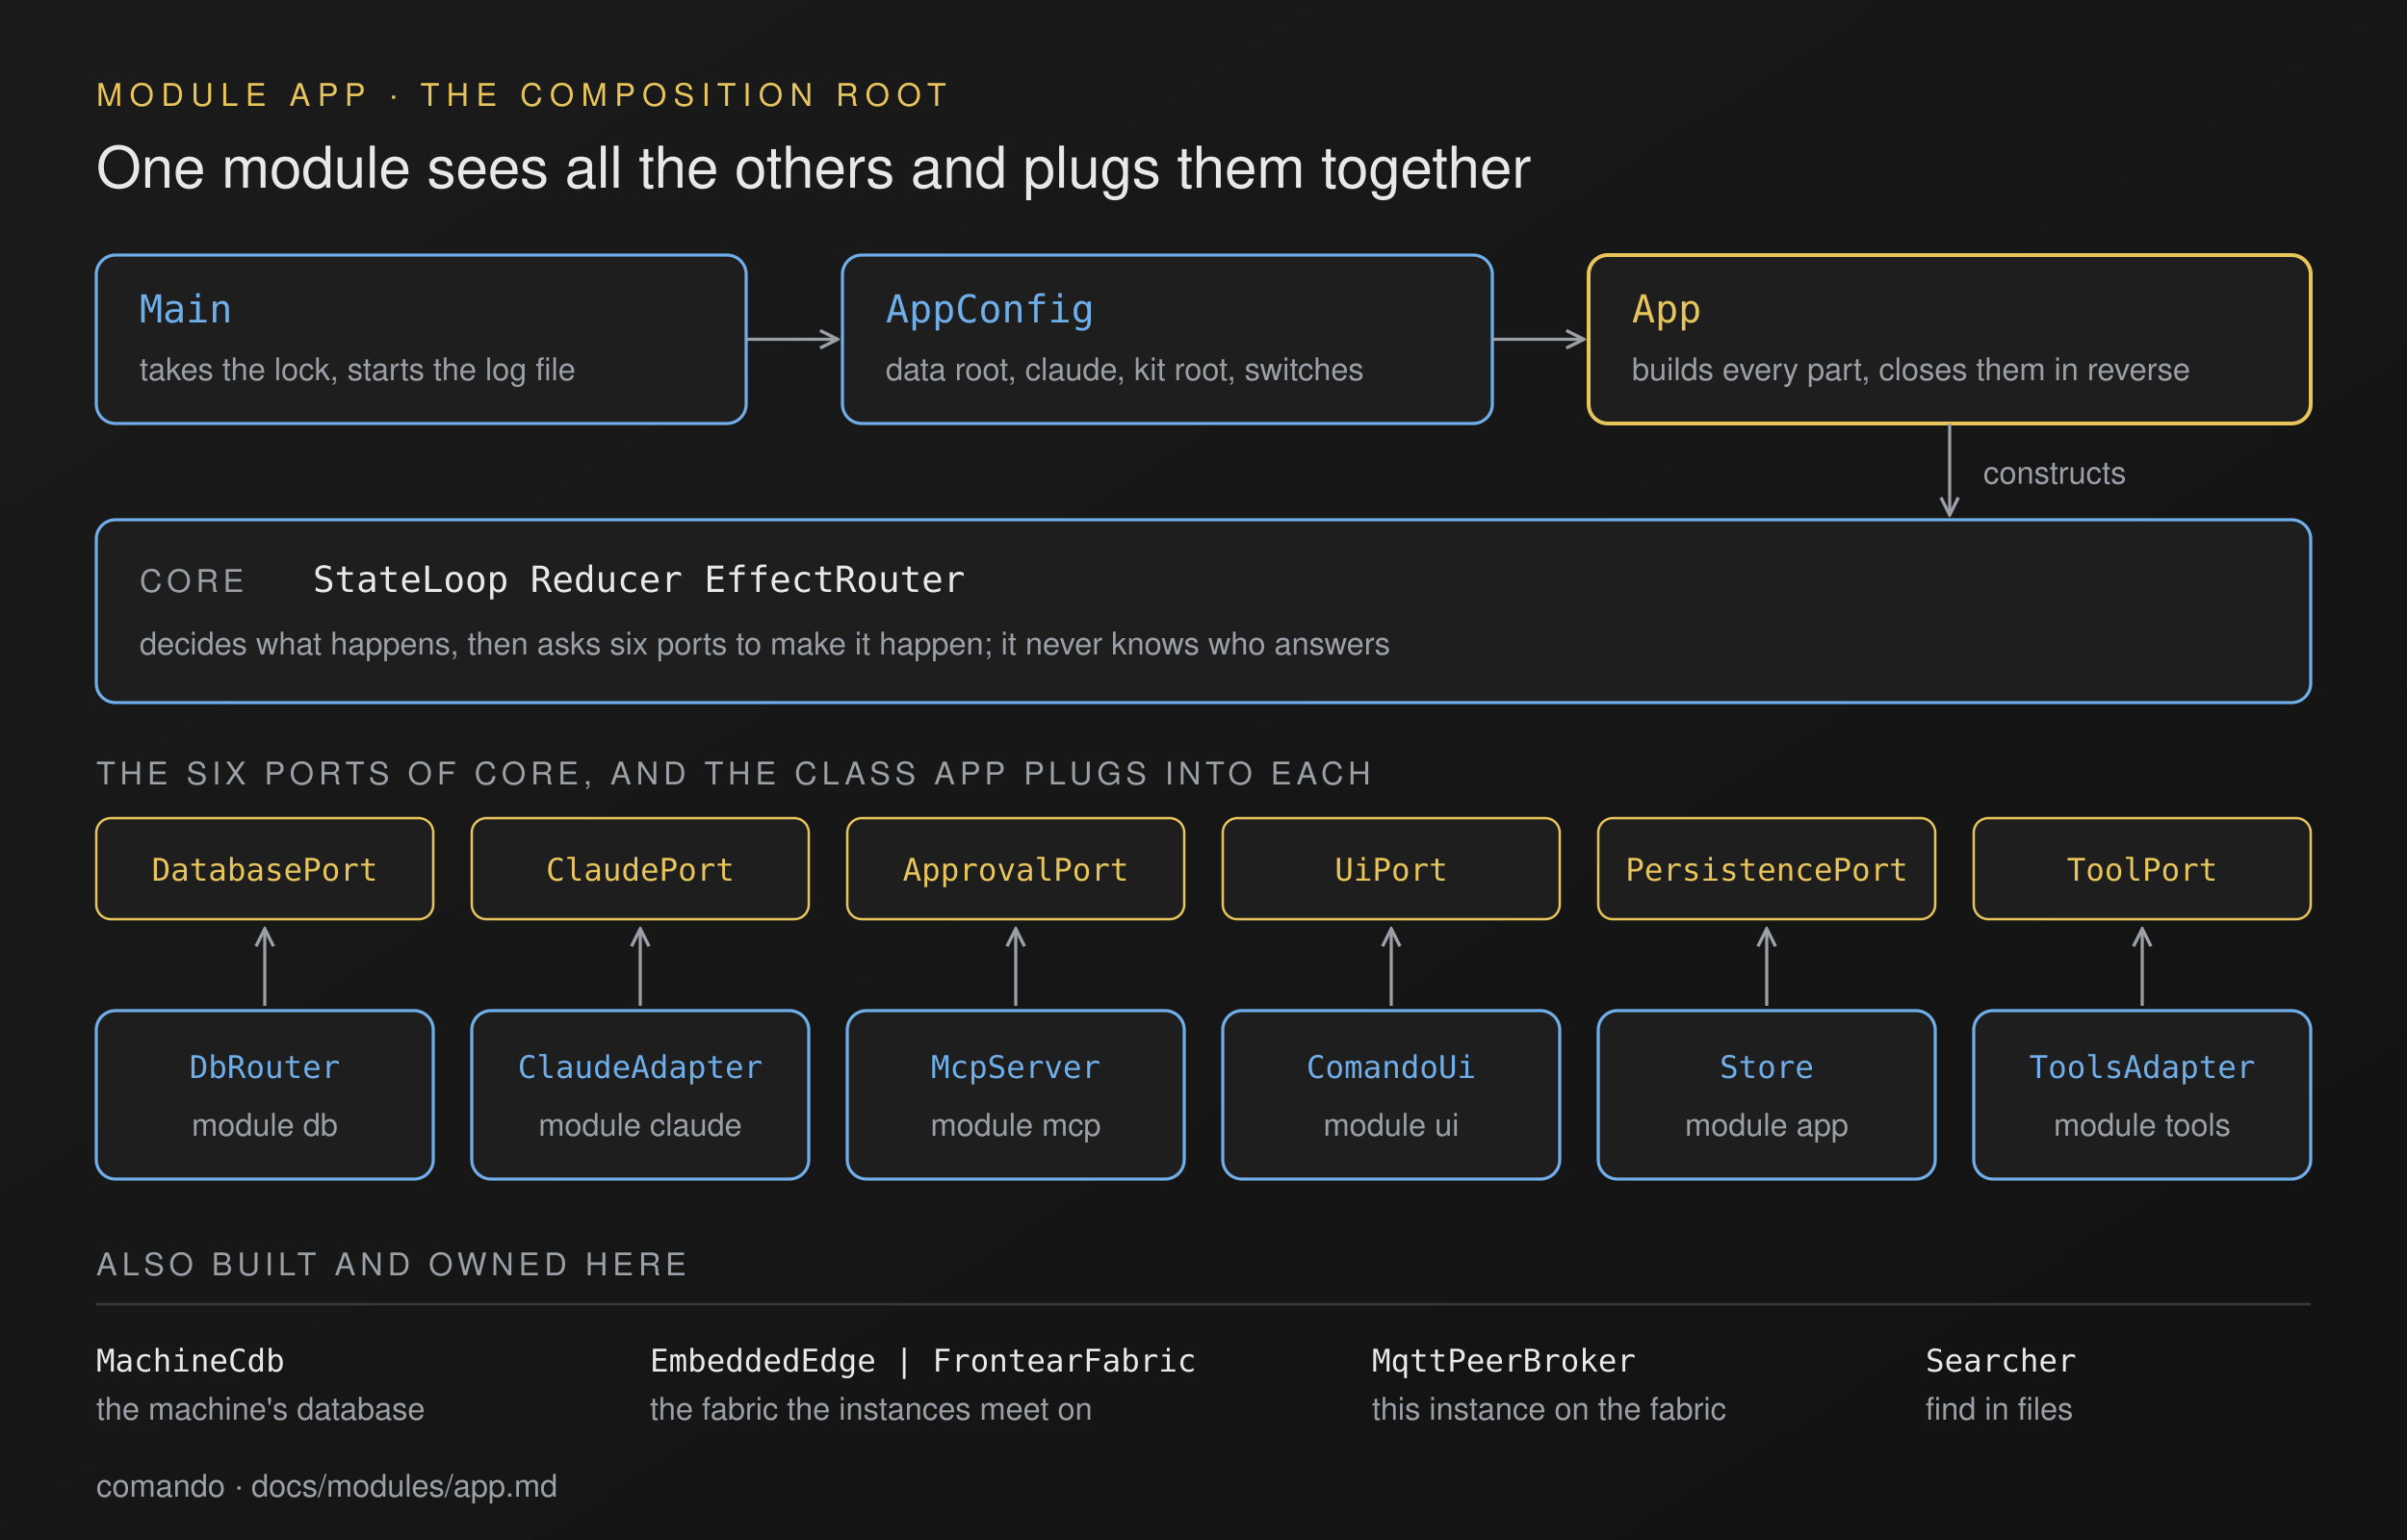
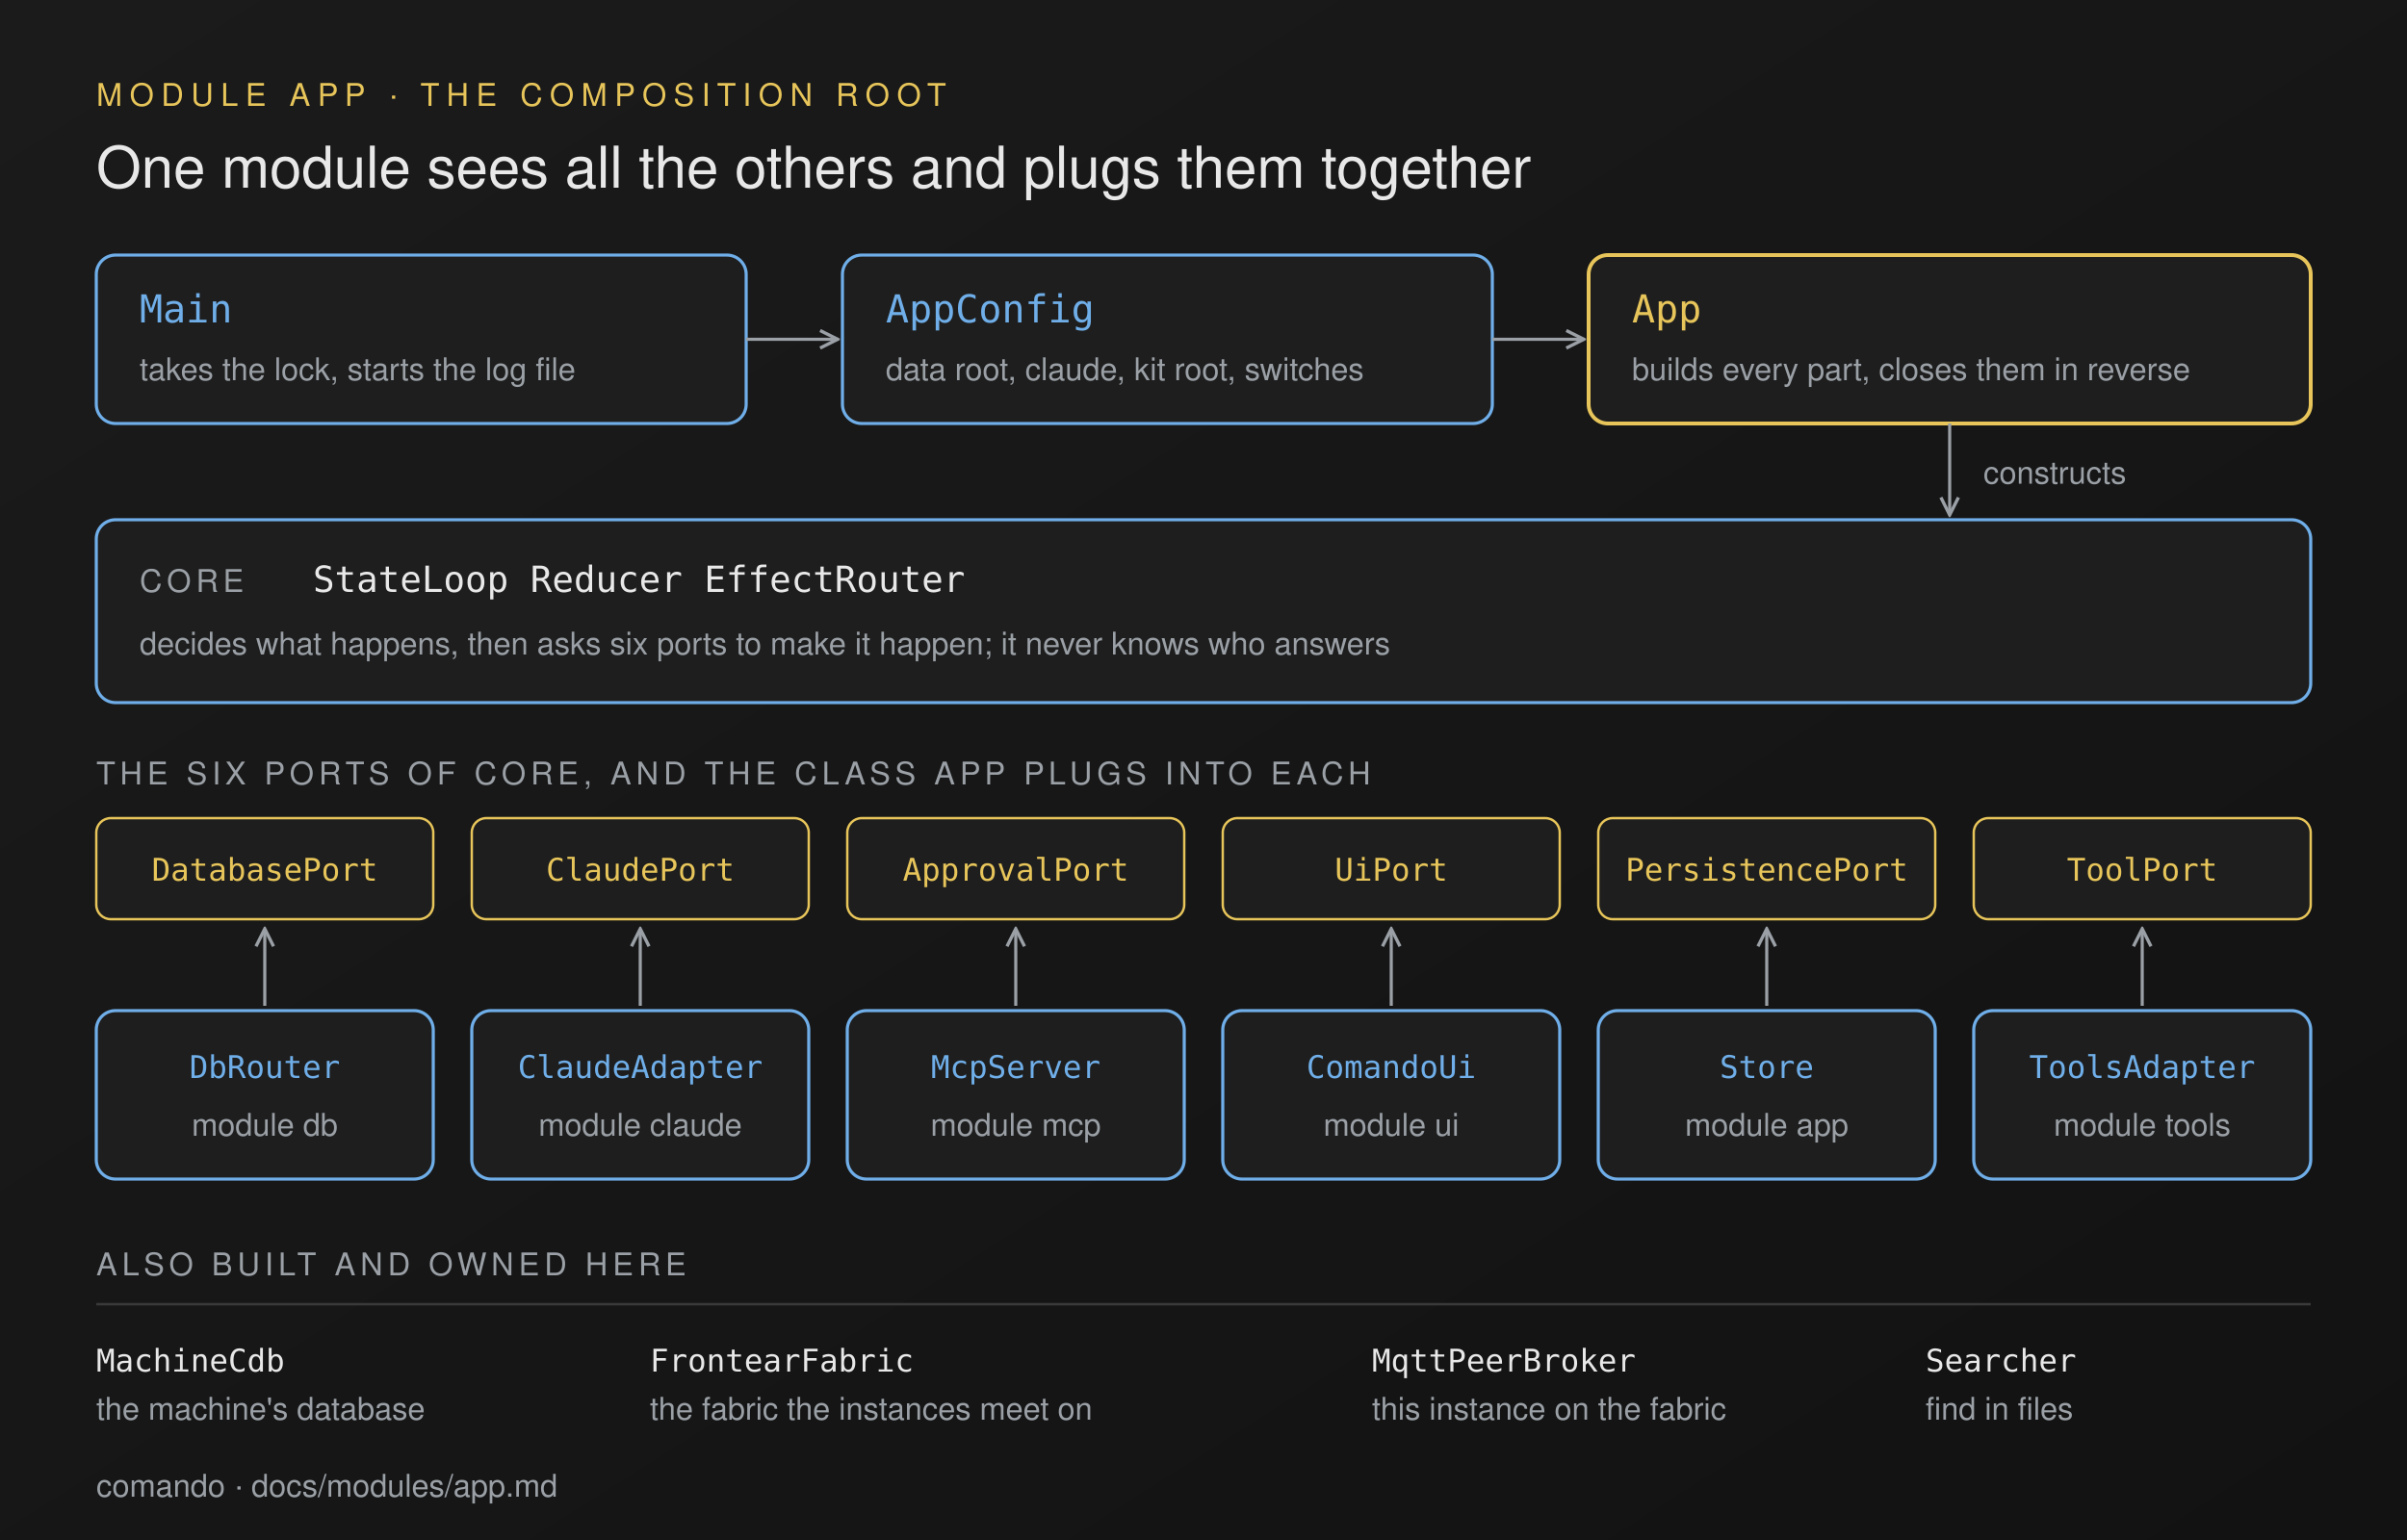
<svg xmlns="http://www.w3.org/2000/svg" width="1000" height="640" viewBox="0 0 1000 640" font-family="-apple-system, Segoe UI, Helvetica, Arial, sans-serif">
  <defs>
    <linearGradient id="bg" x1="0" y1="0" x2="1" y2="1">
      <stop offset="0" stop-color="#1B1B1B" />
      <stop offset="1" stop-color="#121212" />
    </linearGradient>
    <marker id="ar" viewBox="0 0 10 10" refX="9" refY="5" markerWidth="7" markerHeight="7" orient="auto">
      <path d="M1 1 L9 5 L1 9" fill="none" stroke="#9AA0A6" stroke-width="1.5" />
    </marker>
  </defs>
  <rect width="1000" height="640" fill="url(#bg)" />
  <text x="40" y="44" font-size="13" letter-spacing="3" fill="#E7C55A">MODULE APP · THE COMPOSITION ROOT</text>
  <text x="40" y="78" font-size="24" font-weight="300" fill="#E8E8E8">One module sees all the others and plugs them together</text>
  <rect x="40" y="106" width="270" height="70" rx="8" fill="#1E1E1E" stroke="#6FAEE8" stroke-width="1.3" />
  <text x="58" y="134" font-family="Menlo, Consolas, monospace" font-size="16" fill="#6FAEE8">Main</text>
  <text x="58" y="158" font-size="13" fill="#9AA0A6">takes the lock, starts the log file</text>
  <rect x="350" y="106" width="270" height="70" rx="8" fill="#1E1E1E" stroke="#6FAEE8" stroke-width="1.3" />
  <text x="368" y="134" font-family="Menlo, Consolas, monospace" font-size="16" fill="#6FAEE8">AppConfig</text>
  <text x="368" y="158" font-size="13" fill="#9AA0A6">data root, claude, kit root, switches</text>
  <rect x="660" y="106" width="300" height="70" rx="8" fill="#1E1E1E" stroke="#E7C55A" stroke-width="1.6" />
  <text x="678" y="134" font-family="Menlo, Consolas, monospace" font-size="16" fill="#E7C55A">App</text>
  <text x="678" y="158" font-size="13" fill="#9AA0A6">builds every part, closes them in reverse</text>
  <line x1="310" y1="141" x2="348" y2="141" stroke="#9AA0A6" stroke-width="1.3" marker-end="url(#ar)" />
  <line x1="620" y1="141" x2="658" y2="141" stroke="#9AA0A6" stroke-width="1.3" marker-end="url(#ar)" />
  <line x1="810" y1="176" x2="810" y2="214" stroke="#9AA0A6" stroke-width="1.3" marker-end="url(#ar)" />
  <text x="824" y="201" font-size="13" fill="#9AA0A6">constructs</text>
  <rect x="40" y="216" width="920" height="76" rx="8" fill="#1E1E1E" stroke="#6FAEE8" stroke-width="1.3" />
  <text x="58" y="246" font-size="13" letter-spacing="2" fill="#9AA0A6">CORE</text>
  <text x="130" y="246" font-family="Menlo, Consolas, monospace" font-size="15" fill="#E8E8E8">StateLoop   Reducer   EffectRouter</text>
  <text x="58" y="272" font-size="13" fill="#9AA0A6">decides what happens, then asks six ports to make it happen; it never knows who answers</text>
  <text x="40" y="326" font-size="13" letter-spacing="2" fill="#9AA0A6">THE SIX PORTS OF CORE, AND THE CLASS APP PLUGS INTO EACH</text>
  <g fill="#1E1E1E" stroke="#E7C55A" stroke-width="1">
    <rect x="40" y="340" width="140" height="42" rx="6" />
    <rect x="196" y="340" width="140" height="42" rx="6" />
    <rect x="352" y="340" width="140" height="42" rx="6" />
    <rect x="508" y="340" width="140" height="42" rx="6" />
    <rect x="664" y="340" width="140" height="42" rx="6" />
    <rect x="820" y="340" width="140" height="42" rx="6" />
  </g>
  <g font-family="Menlo, Consolas, monospace" font-size="13" fill="#E7C55A" text-anchor="middle">
    <text x="110" y="366">DatabasePort</text>
    <text x="266" y="366">ClaudePort</text>
    <text x="422" y="366">ApprovalPort</text>
    <text x="578" y="366">UiPort</text>
    <text x="734" y="366">PersistencePort</text>
    <text x="890" y="366">ToolPort</text>
  </g>
  <g stroke="#9AA0A6" stroke-width="1.3">
    <line x1="110" y1="418" x2="110" y2="386" marker-end="url(#ar)" />
    <line x1="266" y1="418" x2="266" y2="386" marker-end="url(#ar)" />
    <line x1="422" y1="418" x2="422" y2="386" marker-end="url(#ar)" />
    <line x1="578" y1="418" x2="578" y2="386" marker-end="url(#ar)" />
    <line x1="734" y1="418" x2="734" y2="386" marker-end="url(#ar)" />
    <line x1="890" y1="418" x2="890" y2="386" marker-end="url(#ar)" />
  </g>
  <g fill="#1E1E1E" stroke="#6FAEE8" stroke-width="1.3">
    <rect x="40" y="420" width="140" height="70" rx="8" />
    <rect x="196" y="420" width="140" height="70" rx="8" />
    <rect x="352" y="420" width="140" height="70" rx="8" />
    <rect x="508" y="420" width="140" height="70" rx="8" />
    <rect x="664" y="420" width="140" height="70" rx="8" />
    <rect x="820" y="420" width="140" height="70" rx="8" />
  </g>
  <g font-family="Menlo, Consolas, monospace" font-size="13" fill="#6FAEE8" text-anchor="middle">
    <text x="110" y="448">DbRouter</text>
    <text x="266" y="448">ClaudeAdapter</text>
    <text x="422" y="448">McpServer</text>
    <text x="578" y="448">ComandoUi</text>
    <text x="734" y="448">Store</text>
    <text x="890" y="448">ToolsAdapter</text>
  </g>
  <g font-size="13" fill="#9AA0A6" text-anchor="middle">
    <text x="110" y="472">module db</text>
    <text x="266" y="472">module claude</text>
    <text x="422" y="472">module mcp</text>
    <text x="578" y="472">module ui</text>
    <text x="734" y="472">module app</text>
    <text x="890" y="472">module tools</text>
  </g>
  <text x="40" y="530" font-size="13" letter-spacing="2" fill="#9AA0A6">ALSO BUILT AND OWNED HERE</text>
  <line x1="40" y1="542" x2="960" y2="542" stroke="#3A3A3A" stroke-width="1" />
  <g font-family="Menlo, Consolas, monospace" font-size="13" fill="#E8E8E8">
    <text x="40" y="570">MachineCdb</text>
-     <text x="270" y="570">EmbeddedEdge | FrontearFabric</text>
+     <text x="270" y="570">FrontearFabric</text>
    <text x="570" y="570">MqttPeerBroker</text>
    <text x="800" y="570">Searcher</text>
  </g>
  <g font-size="13" fill="#9AA0A6">
    <text x="40" y="590">the machine's database</text>
    <text x="270" y="590">the fabric the instances meet on</text>
    <text x="570" y="590">this instance on the fabric</text>
    <text x="800" y="590">find in files</text>
  </g>
  <text x="40" y="622" font-size="13" fill="#9AA0A6">comando · docs/modules/app.md</text>
</svg>
